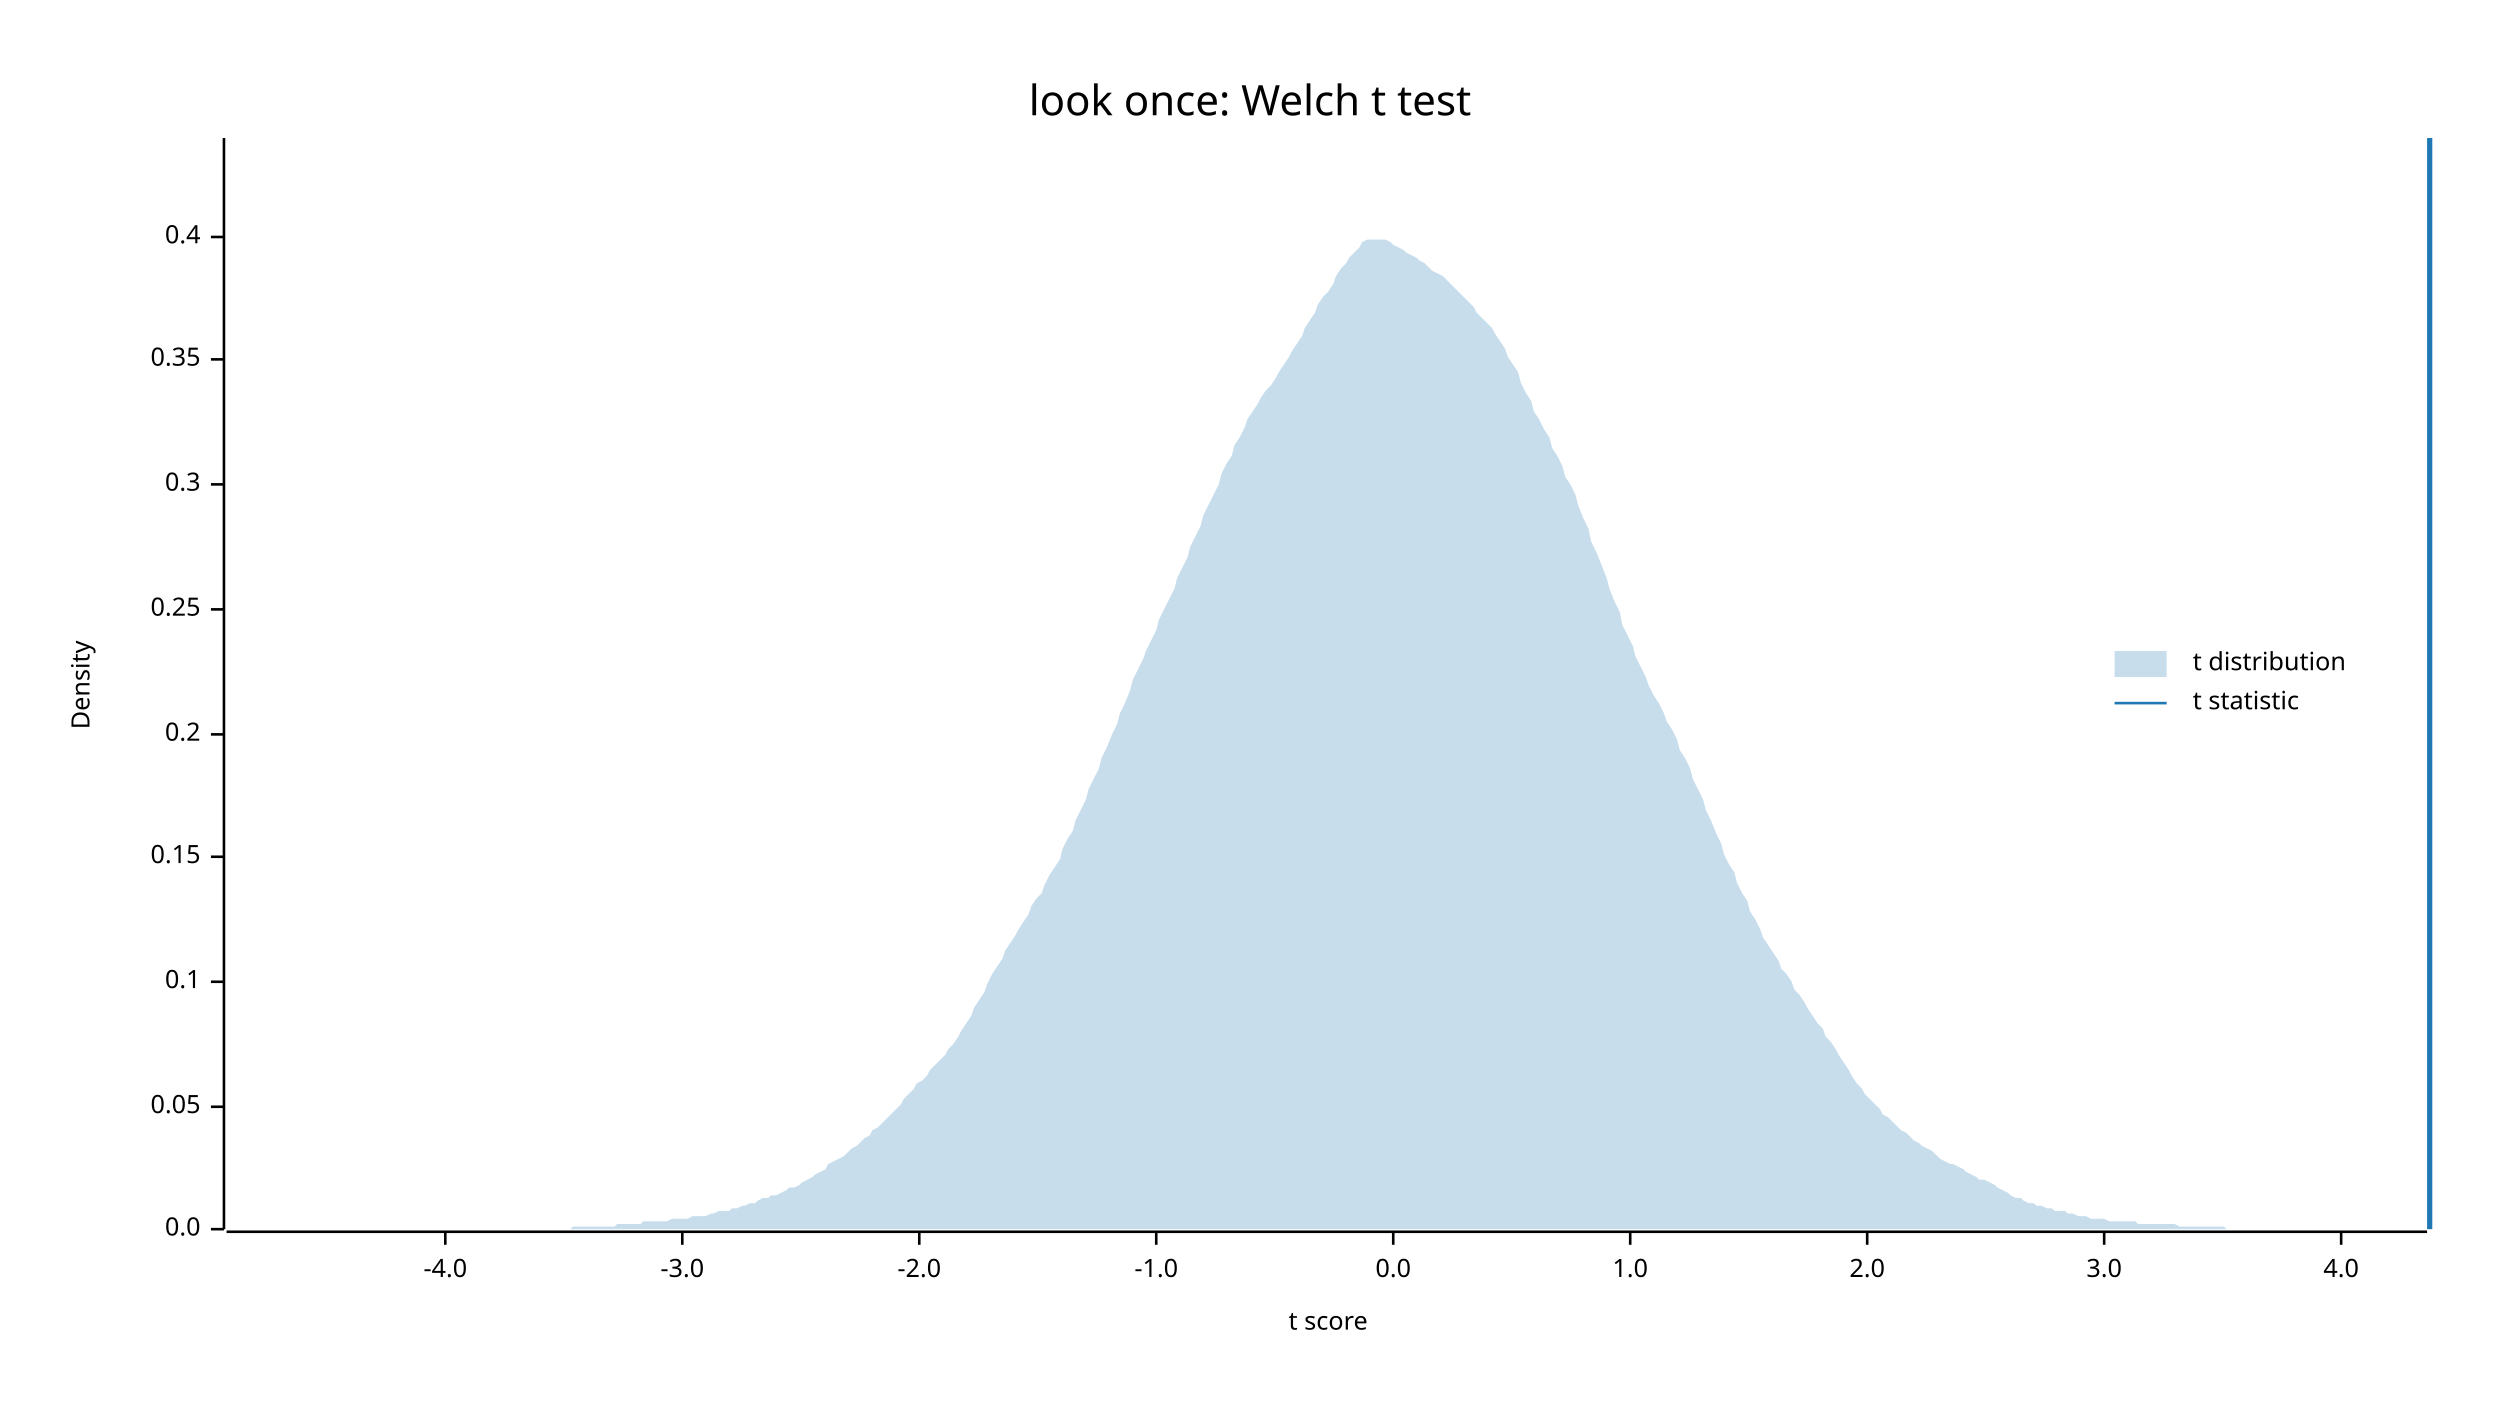
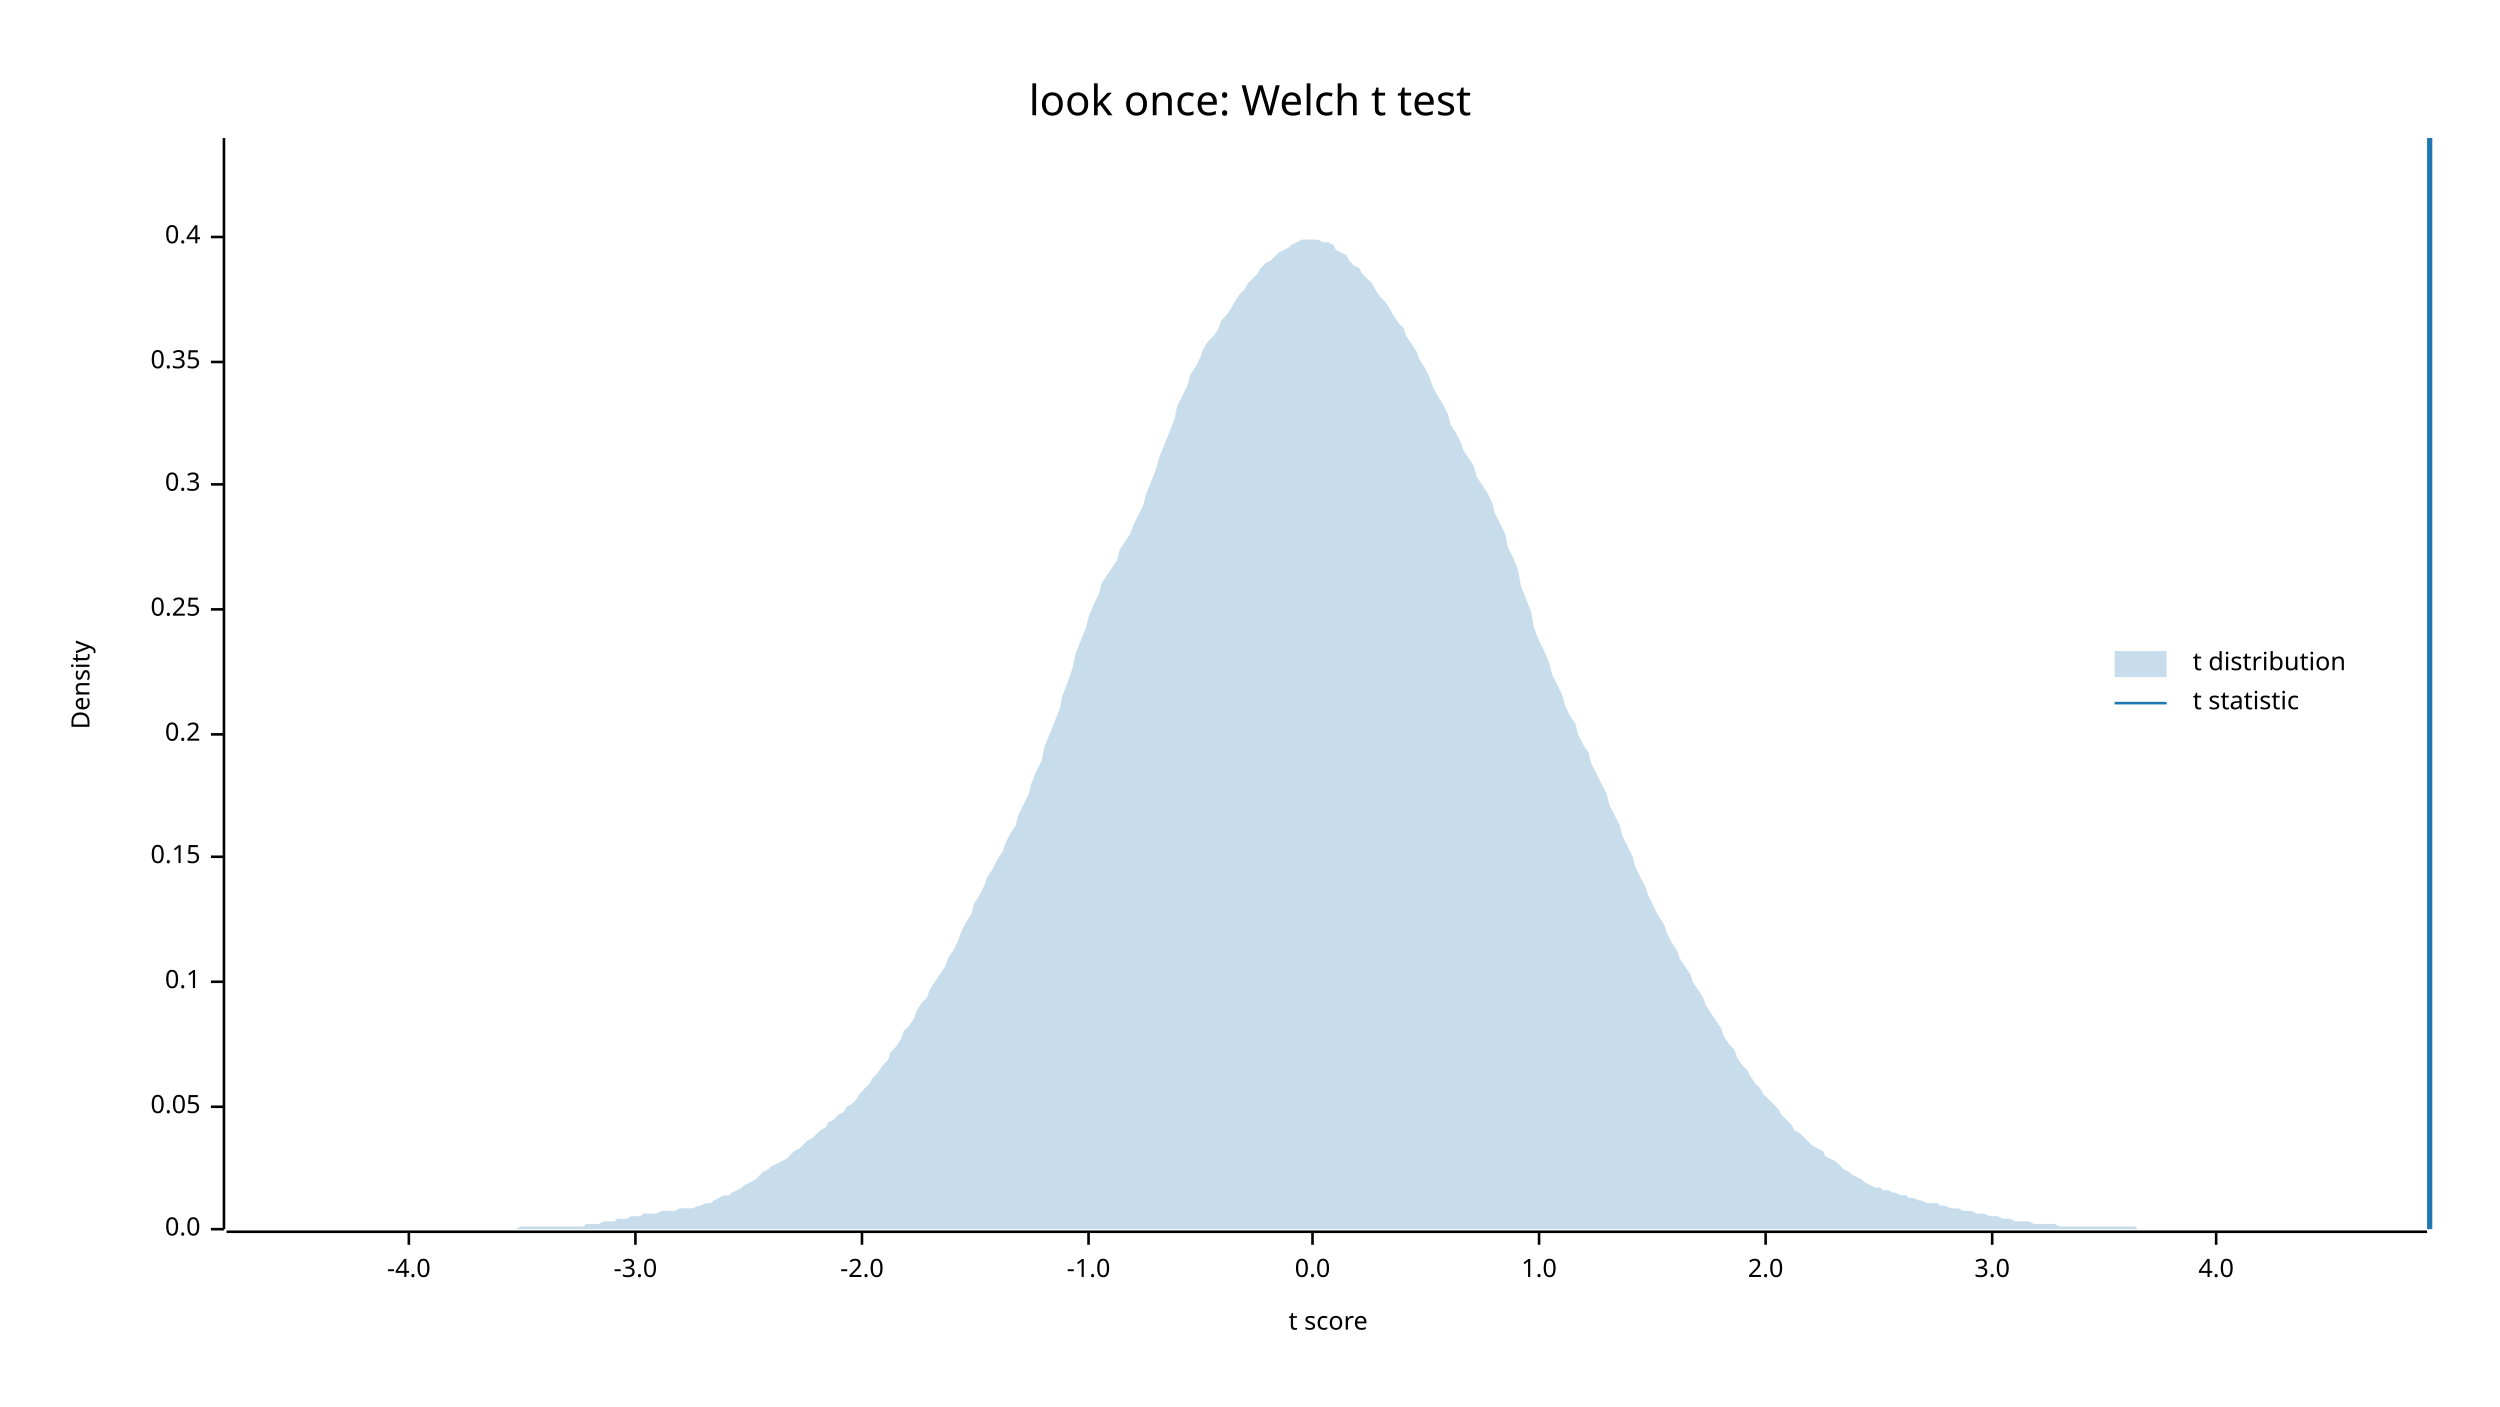
<svg xmlns="http://www.w3.org/2000/svg" width="960" height="540" viewBox="0 0 960 540">
  <text x="480" y="32" dy="0.76em" text-anchor="middle" font-family="sans-serif" font-size="16.129" opacity="1" fill="#000000">
look once: Welch t test
</text>
  <text x="27" y="263" dy="0.76em" text-anchor="middle" font-family="sans-serif" font-size="9.677" opacity="1" fill="#000000" transform="rotate(270, 27, 263)">
Density
</text>
  <text x="510" y="513" dy="-0.5ex" text-anchor="middle" font-family="sans-serif" font-size="9.677" opacity="1" fill="#000000">
t score
</text>
  <polyline fill="none" opacity="1" stroke="#000000" stroke-width="1" points="86,53 86,472 " />
  <text x="77" y="472" dy="0.5ex" text-anchor="end" font-family="sans-serif" font-size="9.677" opacity="1" fill="#000000">
0.0
</text>
  <polyline fill="none" opacity="1" stroke="#000000" stroke-width="1" points="81,472 86,472 " />
  <text x="77" y="425" dy="0.5ex" text-anchor="end" font-family="sans-serif" font-size="9.677" opacity="1" fill="#000000">
0.05
</text>
  <polyline fill="none" opacity="1" stroke="#000000" stroke-width="1" points="81,425 86,425 " />
  <text x="77" y="377" dy="0.5ex" text-anchor="end" font-family="sans-serif" font-size="9.677" opacity="1" fill="#000000">
0.1
</text>
  <polyline fill="none" opacity="1" stroke="#000000" stroke-width="1" points="81,377 86,377 " />
  <text x="77" y="329" dy="0.5ex" text-anchor="end" font-family="sans-serif" font-size="9.677" opacity="1" fill="#000000">
0.15
</text>
  <polyline fill="none" opacity="1" stroke="#000000" stroke-width="1" points="81,329 86,329 " />
  <text x="77" y="282" dy="0.5ex" text-anchor="end" font-family="sans-serif" font-size="9.677" opacity="1" fill="#000000">
0.2
</text>
  <polyline fill="none" opacity="1" stroke="#000000" stroke-width="1" points="81,282 86,282 " />
  <text x="77" y="234" dy="0.5ex" text-anchor="end" font-family="sans-serif" font-size="9.677" opacity="1" fill="#000000">
0.25
</text>
  <polyline fill="none" opacity="1" stroke="#000000" stroke-width="1" points="81,234 86,234 " />
  <text x="77" y="186" dy="0.5ex" text-anchor="end" font-family="sans-serif" font-size="9.677" opacity="1" fill="#000000">
0.3
</text>
  <polyline fill="none" opacity="1" stroke="#000000" stroke-width="1" points="81,186 86,186 " />
-   <text x="77" y="138" dy="0.5ex" text-anchor="end" font-family="sans-serif" font-size="9.677" opacity="1" fill="#000000">
+   <text x="77" y="139" dy="0.5ex" text-anchor="end" font-family="sans-serif" font-size="9.677" opacity="1" fill="#000000">
0.35
</text>
-   <polyline fill="none" opacity="1" stroke="#000000" stroke-width="1" points="81,138 86,138 " />
+   <polyline fill="none" opacity="1" stroke="#000000" stroke-width="1" points="81,139 86,139 " />
  <text x="77" y="91" dy="0.5ex" text-anchor="end" font-family="sans-serif" font-size="9.677" opacity="1" fill="#000000">
0.4
</text>
  <polyline fill="none" opacity="1" stroke="#000000" stroke-width="1" points="81,91 86,91 " />
  <polyline fill="none" opacity="1" stroke="#000000" stroke-width="1" points="87,473 932,473 " />
-   <text x="171" y="483" dy="0.76em" text-anchor="middle" font-family="sans-serif" font-size="9.677" opacity="1" fill="#000000">
+   <text x="157" y="483" dy="0.76em" text-anchor="middle" font-family="sans-serif" font-size="9.677" opacity="1" fill="#000000">
-4.0
</text>
-   <polyline fill="none" opacity="1" stroke="#000000" stroke-width="1" points="171,473 171,478 " />
-   <text x="262" y="483" dy="0.76em" text-anchor="middle" font-family="sans-serif" font-size="9.677" opacity="1" fill="#000000">
+   <polyline fill="none" opacity="1" stroke="#000000" stroke-width="1" points="157,473 157,478 " />
+   <text x="244" y="483" dy="0.76em" text-anchor="middle" font-family="sans-serif" font-size="9.677" opacity="1" fill="#000000">
-3.0
</text>
-   <polyline fill="none" opacity="1" stroke="#000000" stroke-width="1" points="262,473 262,478 " />
-   <text x="353" y="483" dy="0.76em" text-anchor="middle" font-family="sans-serif" font-size="9.677" opacity="1" fill="#000000">
+   <polyline fill="none" opacity="1" stroke="#000000" stroke-width="1" points="244,473 244,478 " />
+   <text x="331" y="483" dy="0.76em" text-anchor="middle" font-family="sans-serif" font-size="9.677" opacity="1" fill="#000000">
-2.0
</text>
-   <polyline fill="none" opacity="1" stroke="#000000" stroke-width="1" points="353,473 353,478 " />
-   <text x="444" y="483" dy="0.76em" text-anchor="middle" font-family="sans-serif" font-size="9.677" opacity="1" fill="#000000">
+   <polyline fill="none" opacity="1" stroke="#000000" stroke-width="1" points="331,473 331,478 " />
+   <text x="418" y="483" dy="0.76em" text-anchor="middle" font-family="sans-serif" font-size="9.677" opacity="1" fill="#000000">
-1.0
</text>
-   <polyline fill="none" opacity="1" stroke="#000000" stroke-width="1" points="444,473 444,478 " />
-   <text x="535" y="483" dy="0.76em" text-anchor="middle" font-family="sans-serif" font-size="9.677" opacity="1" fill="#000000">
+   <polyline fill="none" opacity="1" stroke="#000000" stroke-width="1" points="418,473 418,478 " />
+   <text x="504" y="483" dy="0.76em" text-anchor="middle" font-family="sans-serif" font-size="9.677" opacity="1" fill="#000000">
0.0
</text>
-   <polyline fill="none" opacity="1" stroke="#000000" stroke-width="1" points="535,473 535,478 " />
-   <text x="626" y="483" dy="0.76em" text-anchor="middle" font-family="sans-serif" font-size="9.677" opacity="1" fill="#000000">
+   <polyline fill="none" opacity="1" stroke="#000000" stroke-width="1" points="504,473 504,478 " />
+   <text x="591" y="483" dy="0.76em" text-anchor="middle" font-family="sans-serif" font-size="9.677" opacity="1" fill="#000000">
1.0
</text>
-   <polyline fill="none" opacity="1" stroke="#000000" stroke-width="1" points="626,473 626,478 " />
-   <text x="717" y="483" dy="0.76em" text-anchor="middle" font-family="sans-serif" font-size="9.677" opacity="1" fill="#000000">
+   <polyline fill="none" opacity="1" stroke="#000000" stroke-width="1" points="591,473 591,478 " />
+   <text x="678" y="483" dy="0.76em" text-anchor="middle" font-family="sans-serif" font-size="9.677" opacity="1" fill="#000000">
2.0
</text>
-   <polyline fill="none" opacity="1" stroke="#000000" stroke-width="1" points="717,473 717,478 " />
-   <text x="808" y="483" dy="0.76em" text-anchor="middle" font-family="sans-serif" font-size="9.677" opacity="1" fill="#000000">
+   <polyline fill="none" opacity="1" stroke="#000000" stroke-width="1" points="678,473 678,478 " />
+   <text x="765" y="483" dy="0.76em" text-anchor="middle" font-family="sans-serif" font-size="9.677" opacity="1" fill="#000000">
3.0
</text>
-   <polyline fill="none" opacity="1" stroke="#000000" stroke-width="1" points="808,473 808,478 " />
-   <text x="899" y="483" dy="0.76em" text-anchor="middle" font-family="sans-serif" font-size="9.677" opacity="1" fill="#000000">
+   <polyline fill="none" opacity="1" stroke="#000000" stroke-width="1" points="765,473 765,478 " />
+   <text x="851" y="483" dy="0.76em" text-anchor="middle" font-family="sans-serif" font-size="9.677" opacity="1" fill="#000000">
4.0
</text>
-   <polyline fill="none" opacity="1" stroke="#000000" stroke-width="1" points="899,473 899,478 " />
-   <polygon opacity="0.25" fill="#1F78B4" points="87,472 88,472 90,472 92,472 93,472 95,472 97,472 98,472 100,472 102,472 103,472 105,472 107,472 109,472 110,472 112,472 114,472 115,472 117,472 119,472 120,472 122,472 124,472 125,472 127,472 129,472 131,472 132,472 134,472 136,472 137,472 139,472 141,472 142,472 144,472 146,472 147,472 149,472 151,472 153,472 154,472 156,472 158,472 159,472 161,472 163,472 164,472 166,472 168,472 169,472 171,472 173,472 175,472 176,472 178,472 180,472 181,472 183,472 185,472 186,472 188,472 190,472 191,472 193,472 195,472 197,472 198,472 200,472 202,472 203,472 205,472 207,472 208,472 210,472 212,472 214,472 215,472 217,472 219,472 220,471 222,471 224,471 225,471 227,471 229,471 230,471 232,471 234,471 236,471 237,470 239,470 241,470 242,470 244,470 246,470 247,469 249,469 251,469 252,469 254,469 256,469 258,468 259,468 261,468 263,468 264,468 266,467 268,467 269,467 271,467 273,466 274,466 276,465 278,465 280,465 281,464 283,464 285,463 286,463 288,462 290,462 291,461 293,460 295,460 296,459 298,459 300,458 302,457 303,456 305,456 307,455 308,454 310,453 312,452 313,451 315,450 317,449 318,447 320,446 322,445 324,444 325,443 327,441 329,440 330,439 332,437 334,436 335,434 337,433 339,431 341,429 342,428 344,426 346,424 347,422 349,420 351,418 352,416 354,415 356,413 357,411 359,409 361,407 363,405 364,403 366,401 368,398 369,396 371,393 373,390 374,387 376,384 378,381 379,378 381,374 383,371 385,368 386,365 388,362 390,359 391,357 393,354 395,351 396,348 398,345 400,343 401,340 403,336 405,333 407,330 408,326 410,322 412,319 413,315 415,311 417,307 418,303 420,299 422,295 423,291 425,287 427,282 429,278 430,274 432,270 434,265 435,261 437,257 439,253 440,250 442,246 444,242 445,238 447,234 449,230 451,226 452,222 454,218 456,214 457,210 459,206 461,202 462,198 464,194 466,190 468,186 469,182 471,178 473,175 474,171 476,168 478,164 479,161 481,158 483,155 484,153 486,150 488,148 490,145 491,143 493,140 495,137 496,135 498,132 500,129 501,126 503,123 505,120 506,117 508,114 510,112 512,109 513,106 515,103 517,101 518,99 520,97 522,95 523,93 525,92 527,92 528,92 530,92 532,92 534,93 535,94 537,95 539,96 540,97 542,98 544,99 545,100 547,101 549,103 550,104 552,105 554,106 556,108 557,109 559,111 561,113 562,114 564,116 566,118 567,120 569,122 571,124 573,126 574,128 576,131 578,134 579,137 581,140 583,143 584,147 586,151 588,154 589,158 591,161 593,165 595,168 596,172 598,175 600,179 601,183 603,186 605,190 606,194 608,199 610,203 611,208 613,212 615,217 617,222 618,226 620,231 622,235 623,240 625,244 627,248 628,252 630,256 632,260 633,263 635,267 637,270 639,274 640,277 642,280 644,284 645,288 647,291 649,295 650,299 652,303 654,307 655,311 657,315 659,320 661,324 662,328 664,332 666,335 667,339 669,343 671,346 672,350 674,353 676,357 677,360 679,363 681,366 683,369 684,372 686,374 688,377 689,380 691,382 693,385 694,387 696,390 698,393 700,395 701,398 703,400 705,403 706,405 708,408 710,411 711,413 713,416 715,418 716,420 718,422 720,424 722,426 723,428 725,429 727,431 728,432 730,434 732,435 733,436 735,438 737,439 738,440 740,441 742,442 744,444 745,445 747,446 749,447 750,447 752,448 754,449 755,450 757,451 759,452 760,453 762,453 764,454 766,455 767,456 769,457 771,458 772,459 774,460 776,460 777,461 779,462 781,462 782,463 784,463 786,464 788,464 789,465 791,465 793,465 794,466 796,466 798,467 799,467 801,467 803,468 804,468 806,468 808,468 810,469 811,469 813,469 815,469 816,469 818,469 820,469 821,470 823,470 825,470 827,470 828,470 830,470 832,470 833,470 835,470 837,471 838,471 840,471 842,471 843,471 845,471 847,471 849,471 850,471 852,471 854,471 855,472 857,472 859,472 860,472 862,472 864,472 865,472 867,472 869,472 871,472 872,472 874,472 876,472 877,472 879,472 881,472 882,472 884,472 886,472 887,472 889,472 891,472 893,472 894,472 896,472 898,472 899,472 901,472 903,472 904,472 906,472 908,472 909,472 911,472 913,472 915,472 916,472 918,472 920,472 921,472 923,472 925,472 926,472 928,472 930,472 932,472 932,472 87,472 " />
+   <polyline fill="none" opacity="1" stroke="#000000" stroke-width="1" points="851,473 851,478 " />
+   <polygon opacity="0.25" fill="#1F78B4" points="87,472 88,472 90,472 92,472 93,472 95,472 97,472 98,472 100,472 102,472 103,472 105,472 107,472 109,472 110,472 112,472 114,472 115,472 117,472 119,472 120,472 122,472 124,472 125,472 127,472 129,472 131,472 132,472 134,472 136,472 137,472 139,472 141,472 142,472 144,472 146,472 147,472 149,472 151,472 153,472 154,472 156,472 158,472 159,472 161,472 163,472 164,472 166,472 168,472 169,472 171,472 173,472 175,472 176,472 178,472 180,472 181,472 183,472 185,472 186,472 188,472 190,472 191,472 193,472 195,472 197,472 198,472 200,471 202,471 203,471 205,471 207,471 208,471 210,471 212,471 214,471 215,471 217,471 219,471 220,471 222,471 224,471 225,470 227,470 229,470 230,470 232,469 234,469 236,469 237,468 239,468 241,468 242,467 244,467 246,467 247,466 249,466 251,466 252,466 254,465 256,465 258,465 259,465 261,464 263,464 264,464 266,464 268,463 269,463 271,462 273,462 274,461 276,460 278,459 280,459 281,458 283,457 285,456 286,455 288,454 290,453 291,452 293,450 295,449 296,448 298,447 300,446 302,445 303,444 305,442 307,441 308,440 310,438 312,437 313,436 315,434 317,433 318,431 320,430 322,428 324,427 325,425 327,424 329,422 330,420 332,418 334,416 335,414 337,412 339,409 341,407 342,404 344,402 346,399 347,396 349,394 351,391 352,388 354,385 356,383 357,380 359,377 361,374 363,371 364,368 366,365 368,361 369,358 371,354 373,351 374,347 376,344 378,340 379,337 381,334 383,330 385,327 386,324 388,320 390,317 391,313 393,309 395,305 396,301 398,296 400,292 401,287 403,282 405,277 407,272 408,267 410,262 412,256 413,251 415,246 417,241 418,237 420,232 422,228 423,224 425,221 427,218 429,215 430,211 432,208 434,205 435,202 437,198 439,194 440,190 442,185 444,180 445,176 447,171 449,166 451,161 452,156 454,152 456,148 457,144 459,141 461,137 462,134 464,131 466,129 468,126 469,123 471,121 473,118 474,116 476,113 478,111 479,109 481,107 483,105 484,103 486,101 488,100 490,98 491,97 493,96 495,95 496,94 498,93 500,92 501,92 503,92 505,92 506,92 508,93 510,93 512,94 513,96 515,97 517,98 518,100 520,102 522,103 523,105 525,107 527,109 528,111 530,114 532,116 534,119 535,121 537,124 539,126 540,129 542,132 544,135 545,138 547,141 549,145 550,148 552,152 554,155 556,159 557,163 559,166 561,170 562,173 564,176 566,179 567,183 569,186 571,189 573,193 574,197 576,201 578,205 579,210 581,214 583,219 584,225 586,230 588,235 589,241 591,246 593,250 595,255 596,259 598,263 600,267 601,271 603,275 605,278 606,282 608,286 610,289 611,293 613,297 615,301 617,305 618,309 620,313 622,317 623,321 625,325 627,329 628,333 630,337 632,341 633,344 635,348 637,352 639,355 640,358 642,362 644,365 645,368 647,371 649,374 650,377 652,380 654,383 655,386 657,389 659,392 661,395 662,398 664,401 666,403 667,406 669,409 671,411 672,413 674,416 676,418 677,420 679,422 681,424 683,426 684,428 686,430 688,432 689,434 691,435 693,437 694,438 696,440 698,441 700,442 701,444 703,445 705,446 706,447 708,449 710,450 711,451 713,452 715,453 716,454 718,455 720,456 722,456 723,457 725,457 727,458 728,458 730,459 732,459 733,460 735,460 737,461 738,461 740,462 742,462 744,462 745,463 747,463 749,464 750,464 752,464 754,465 755,465 757,465 759,466 760,466 762,466 764,467 766,467 767,467 769,468 771,468 772,468 774,469 776,469 777,469 779,469 781,470 782,470 784,470 786,470 788,470 789,470 791,471 793,471 794,471 796,471 798,471 799,471 801,471 803,471 804,471 806,471 808,471 810,471 811,471 813,471 815,471 816,471 818,471 820,471 821,472 823,472 825,472 827,472 828,472 830,472 832,472 833,472 835,472 837,472 838,472 840,472 842,472 843,472 845,472 847,472 849,472 850,472 852,472 854,472 855,472 857,472 859,472 860,472 862,472 864,472 865,472 867,472 869,472 871,472 872,472 874,472 876,472 877,472 879,472 881,472 882,472 884,472 886,472 887,472 889,472 891,472 893,472 894,472 896,472 898,472 899,472 901,472 903,472 904,472 906,472 908,472 909,472 911,472 913,472 915,472 916,472 918,472 920,472 921,472 923,472 925,472 926,472 928,472 930,472 932,472 932,472 87,472 " />
  <polyline fill="none" opacity="1" stroke="#1F78B4" stroke-width="2" points="933,472 933,53 " />
  <text x="842" y="250" dy="0.76em" text-anchor="start" font-family="sans-serif" font-size="9.677" opacity="1" fill="#000000">
t distribution
</text>
  <text x="842" y="265" dy="0.76em" text-anchor="start" font-family="sans-serif" font-size="9.677" opacity="1" fill="#000000">
t statistic
</text>
  <rect x="812" y="250" width="20" height="10" opacity="0.25" fill="#1F78B4" stroke="none" />
  <polyline fill="none" opacity="1" stroke="#1F78B4" stroke-width="1" points="812,270 832,270 " />
</svg>
